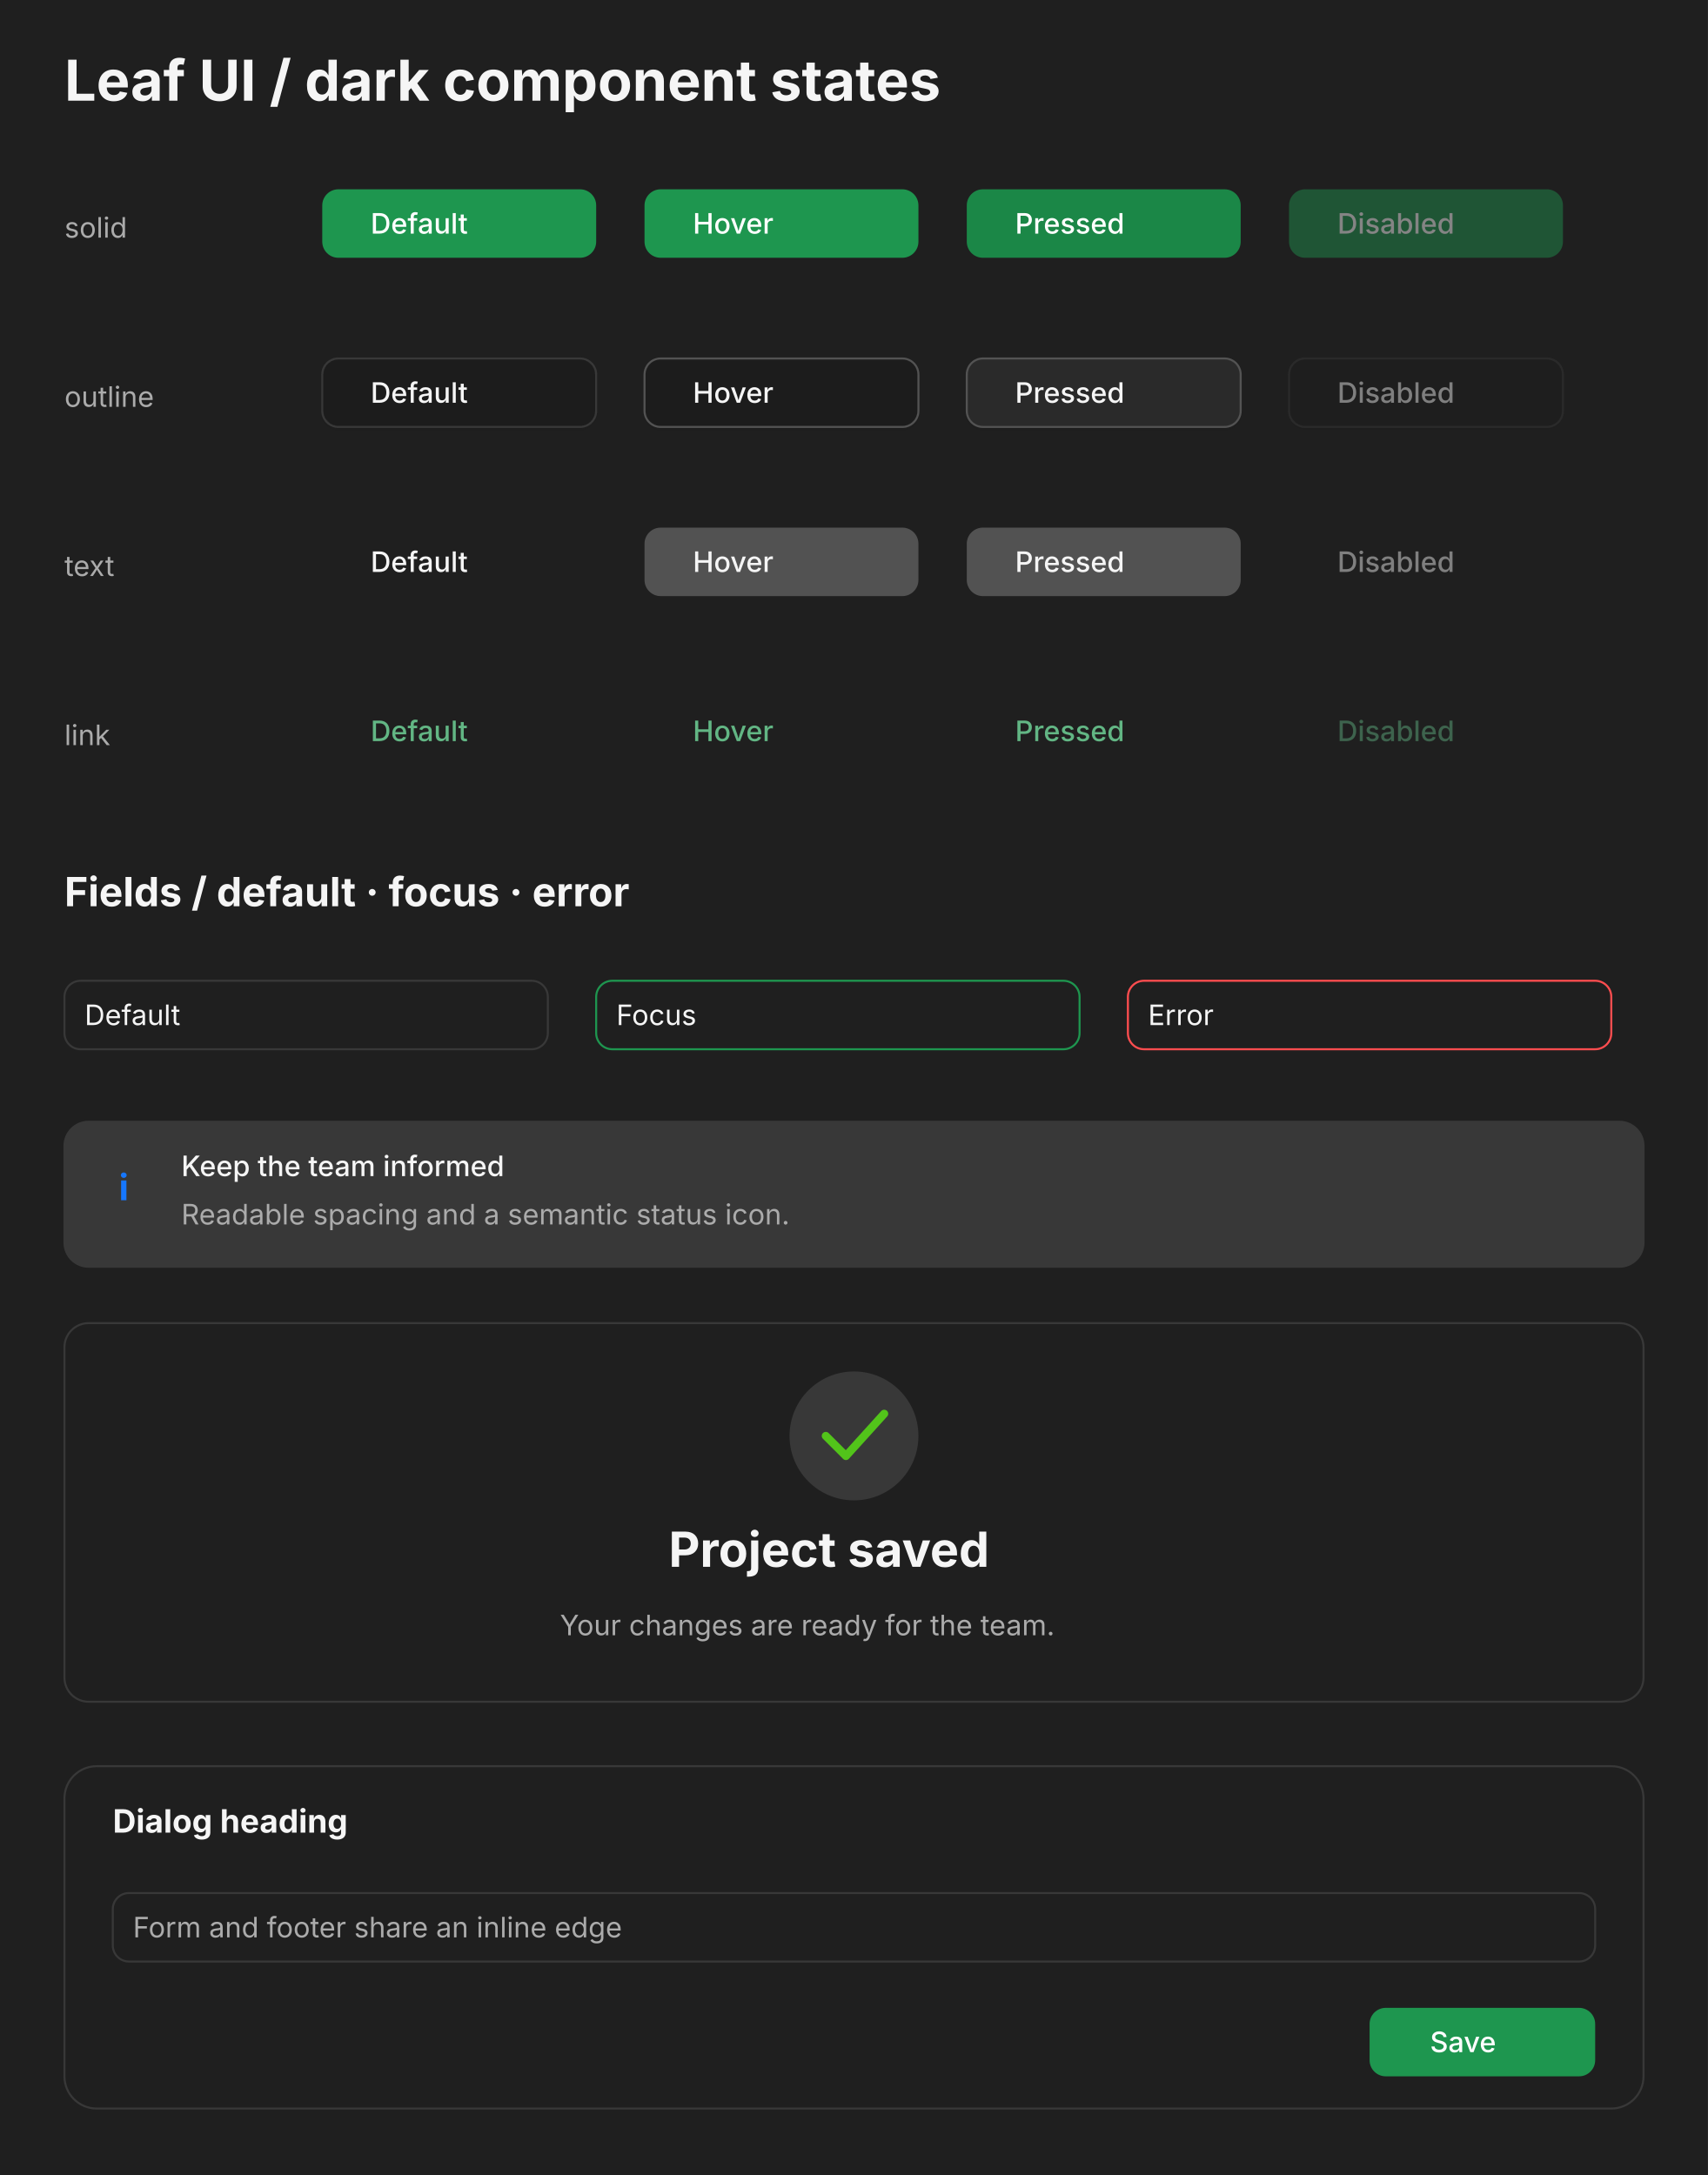
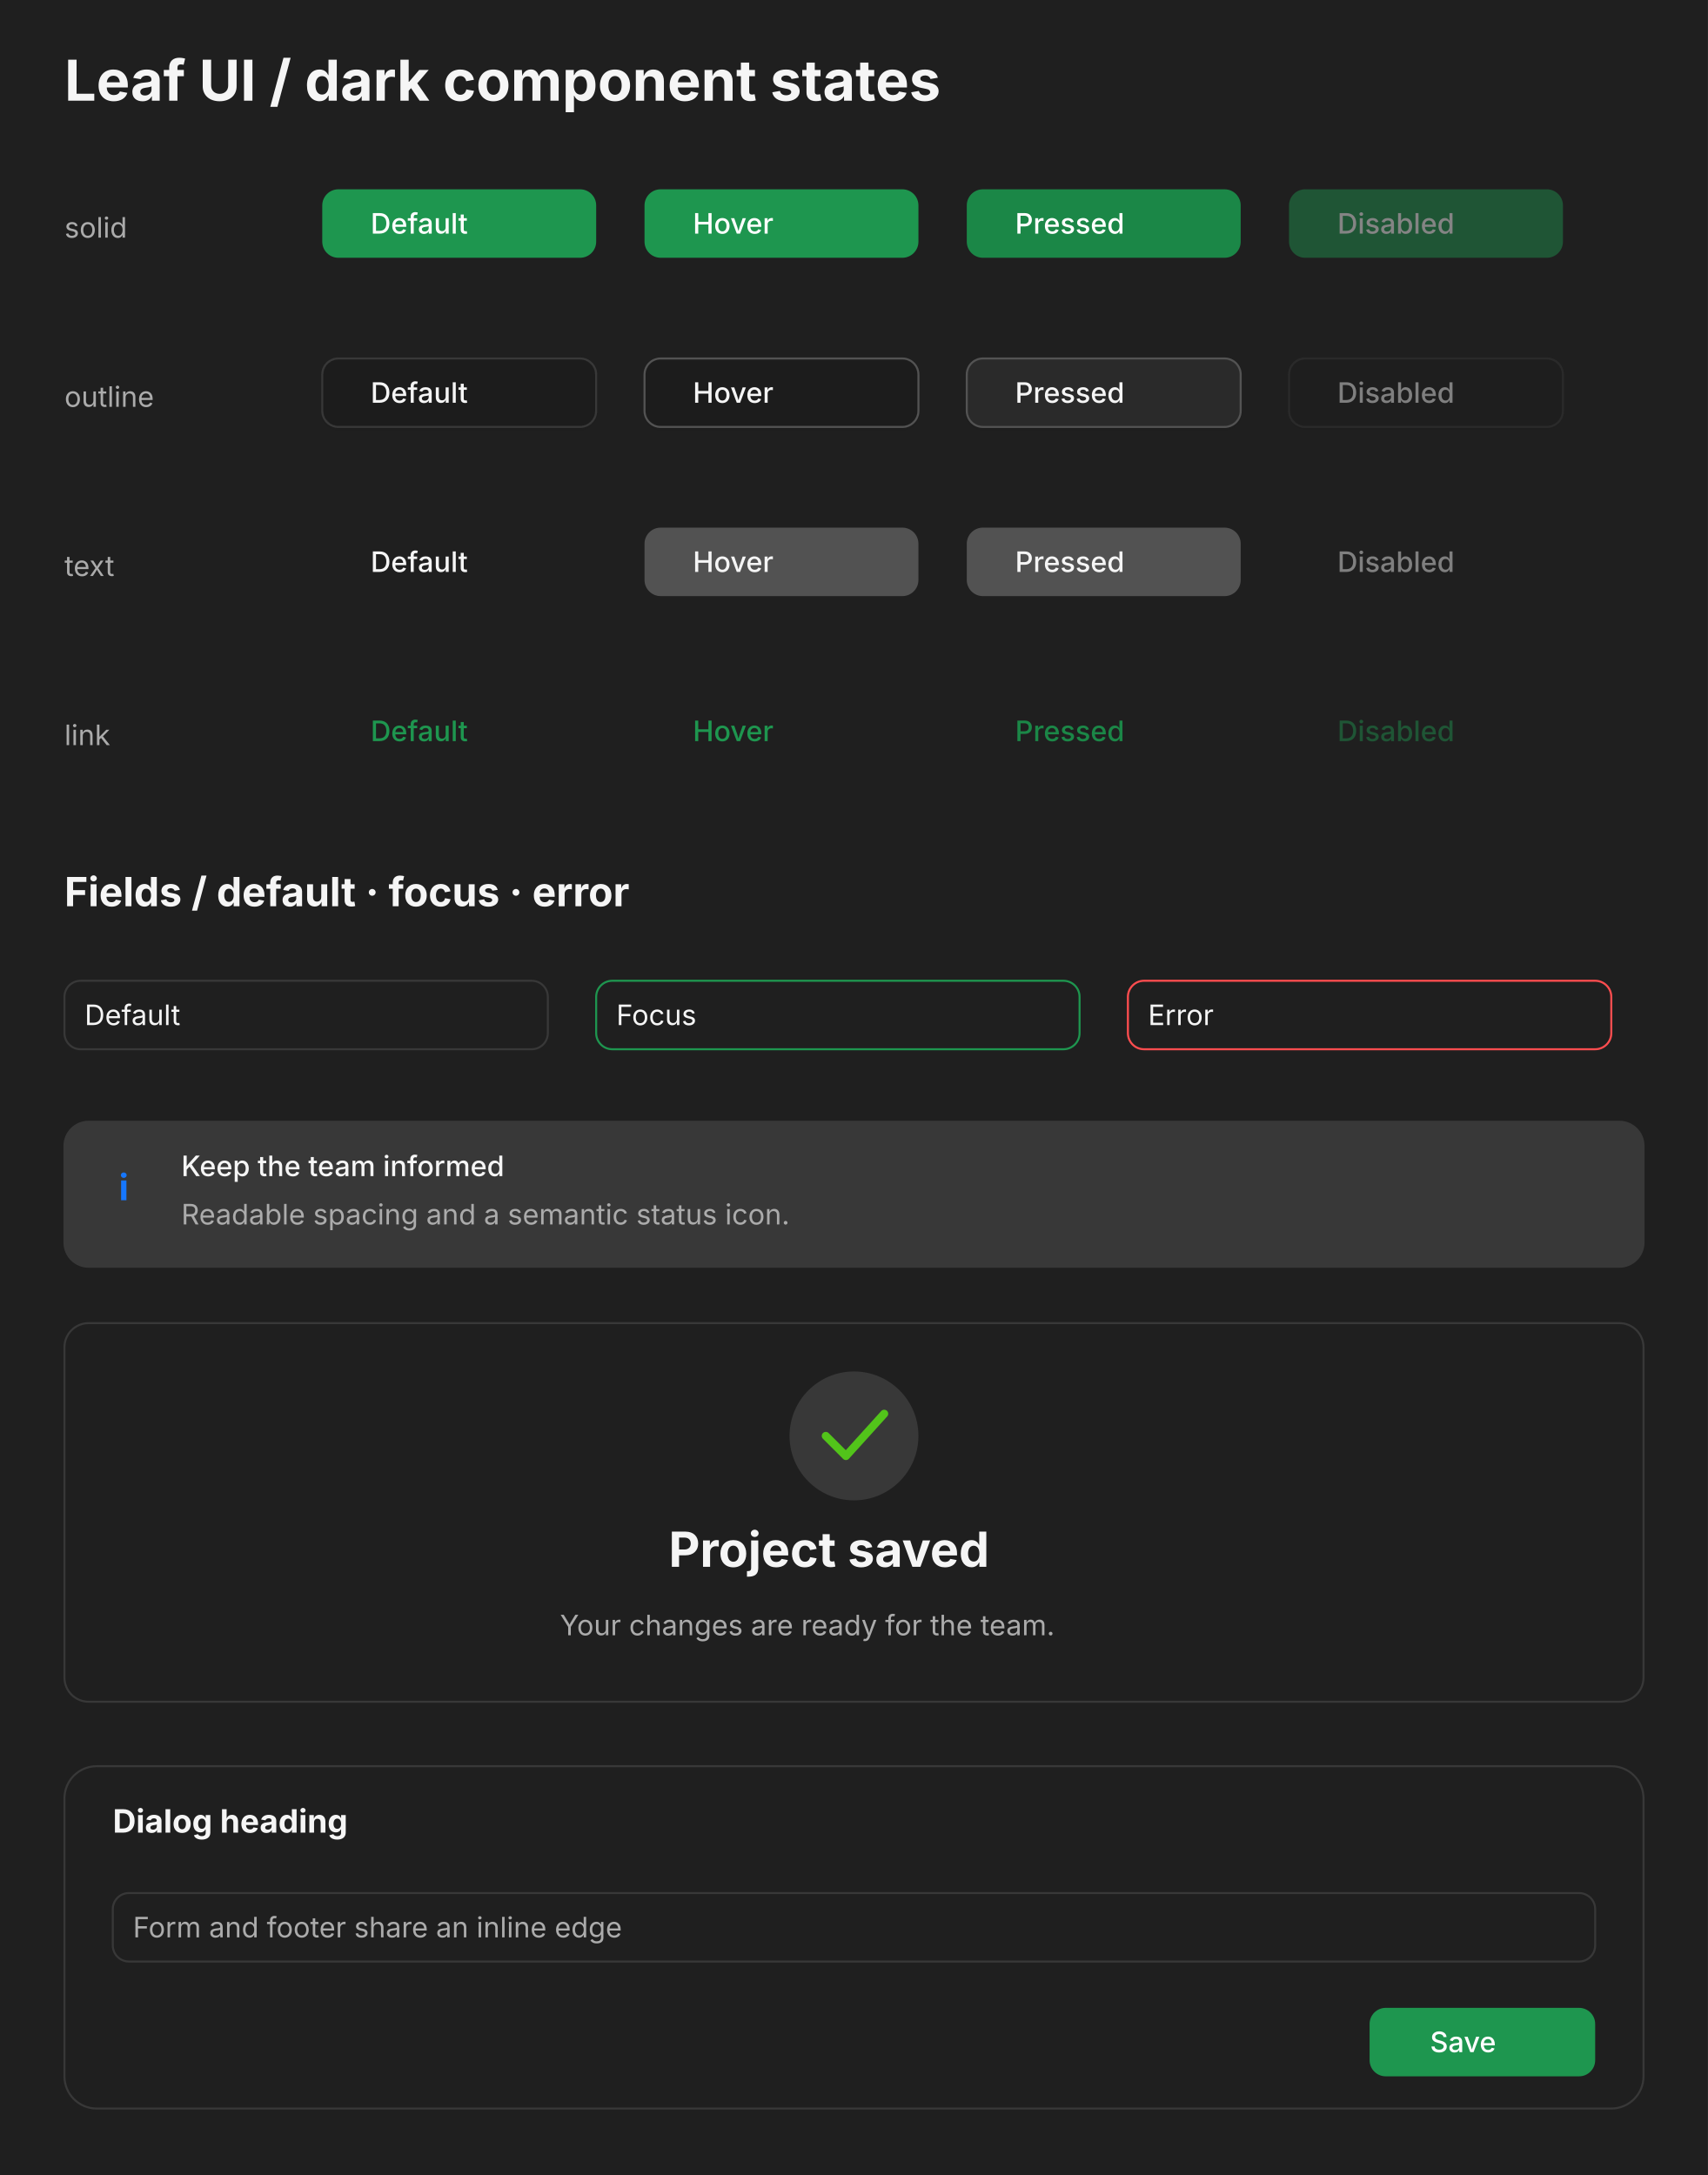
<svg xmlns="http://www.w3.org/2000/svg" width="848" height="1080" viewBox="0 0 848 1080" font-family="Inter, Arial, sans-serif">
  <rect x="0" y="0" width="848" height="1080" rx="0" fill="#1f1f1f" stroke="none" />
  <defs>
    <filter id="button-outline-shadow" x="-20%" y="-20%" width="140%" height="160%">
      <feDropShadow dx="0" dy="1" stdDeviation="0.8" flood-color="#000000" flood-opacity="0.06" />
    </filter>
  </defs>
  <text x="32" y="50" fill="#f5f5f5" font-size="28" font-weight="700">Leaf UI / dark component states</text>
  <text x="32" y="118" fill="#ababab" font-size="14" font-weight="400">solid</text>
  <g id="button-solid-default" opacity="1">
    <rect x="160" y="94" width="136" height="34" rx="8" fill="#1e964f" stroke="none" />
    <text x="184" y="116" fill="#ffffff" font-size="14" font-weight="500">Default</text>
  </g>
  <g id="button-solid-hover" opacity="1">
    <rect x="320" y="94" width="136" height="34" rx="8" fill="#1e964f" stroke="none" />
    <text x="344" y="116" fill="#ffffff" font-size="14" font-weight="500">Hover</text>
  </g>
  <g id="button-solid-pressed" opacity="1">
    <rect x="480" y="94" width="136" height="34" rx="8" fill="rgba(27, 135, 71, 1)" stroke="none" />
    <text x="504" y="116" fill="#ffffff" font-size="14" font-weight="500">Pressed</text>
  </g>
  <g id="button-solid-disabled" opacity="0.45">
    <rect x="640" y="94" width="136" height="34" rx="8" fill="#1e964f" stroke="none" />
    <text x="664" y="116" fill="#ffffff" font-size="14" font-weight="500">Disabled</text>
  </g>
  <text x="32" y="202" fill="#ababab" font-size="14" font-weight="400">outline</text>
  <g id="button-outline-default" opacity="1">
    <rect x="160" y="178" width="136" height="34" rx="8" fill="#1f1f1f" stroke="#383838" filter="url(#button-outline-shadow)" />
    <text x="184" y="200" fill="#f5f5f5" font-size="14" font-weight="500">Default</text>
  </g>
  <g id="button-outline-hover" opacity="1">
    <rect x="320" y="178" width="136" height="34" rx="8" fill="#1f1f1f" stroke="#525252" filter="url(#button-outline-shadow)" />
    <text x="344" y="200" fill="#f5f5f5" font-size="14" font-weight="500">Hover</text>
  </g>
  <g id="button-outline-pressed" opacity="1">
    <rect x="480" y="178" width="136" height="34" rx="8" fill="rgb(44, 44, 44)" stroke="#525252" filter="url(#button-outline-shadow)" />
    <text x="504" y="200" fill="#f5f5f5" font-size="14" font-weight="500">Pressed</text>
  </g>
  <g id="button-outline-disabled" opacity="0.45">
    <rect x="640" y="178" width="136" height="34" rx="8" fill="#1f1f1f" stroke="#383838" filter="url(#button-outline-shadow)" />
    <text x="664" y="200" fill="#f5f5f5" font-size="14" font-weight="500">Disabled</text>
  </g>
  <text x="32" y="286" fill="#ababab" font-size="14" font-weight="400">text</text>
  <g id="button-text-default" opacity="1">
    <rect x="160" y="262" width="136" height="34" rx="8" fill="none" stroke="none" />
    <text x="184" y="284" fill="#f5f5f5" font-size="14" font-weight="500">Default</text>
  </g>
  <g id="button-text-hover" opacity="1">
    <rect x="320" y="262" width="136" height="34" rx="8" fill="#525252" stroke="none" />
    <text x="344" y="284" fill="#f5f5f5" font-size="14" font-weight="500">Hover</text>
  </g>
  <g id="button-text-pressed" opacity="1">
    <rect x="480" y="262" width="136" height="34" rx="8" fill="#525252" stroke="none" />
    <text x="504" y="284" fill="#f5f5f5" font-size="14" font-weight="500">Pressed</text>
  </g>
  <g id="button-text-disabled" opacity="0.45">
    <rect x="640" y="262" width="136" height="34" rx="8" fill="none" stroke="none" />
    <text x="664" y="284" fill="#f5f5f5" font-size="14" font-weight="500">Disabled</text>
  </g>
  <text x="32" y="370" fill="#ababab" font-size="14" font-weight="400">link</text>
  <g id="button-link-default" opacity="1">
    <rect x="160" y="346" width="136" height="34" rx="8" fill="none" stroke="none" />
-     <text x="184" y="368" fill="rgba(98, 182, 132, 1)" font-size="14" font-weight="500">Default</text>
+     <text x="184" y="368" fill="#1e964f" font-size="14" font-weight="500">Default</text>
  </g>
  <g id="button-link-hover" opacity="1">
    <rect x="320" y="346" width="136" height="34" rx="8" fill="none" stroke="none" />
-     <text x="344" y="368" fill="rgba(98, 182, 132, 1)" font-size="14" font-weight="500">Hover</text>
+     <text x="344" y="368" fill="#1e964f" font-size="14" font-weight="500">Hover</text>
  </g>
  <g id="button-link-pressed" opacity="1">
    <rect x="480" y="346" width="136" height="34" rx="8" fill="none" stroke="none" />
-     <text x="504" y="368" fill="rgba(98, 182, 132, 1)" font-size="14" font-weight="500">Pressed</text>
+     <text x="504" y="368" fill="rgba(27, 135, 71, 1)" font-size="14" font-weight="500">Pressed</text>
  </g>
  <g id="button-link-disabled" opacity="0.45">
    <rect x="640" y="346" width="136" height="34" rx="8" fill="none" stroke="none" />
-     <text x="664" y="368" fill="rgba(98, 182, 132, 1)" font-size="14" font-weight="500">Disabled</text>
+     <text x="664" y="368" fill="#1e964f" font-size="14" font-weight="500">Disabled</text>
  </g>
  <text x="32" y="450" fill="#f5f5f5" font-size="20" font-weight="700">Fields / default · focus · error</text>
  <g id="input-default">
    <rect x="32" y="487" width="240" height="34" rx="8" fill="#1f1f1f" stroke="#383838" />
    <text x="42" y="509" fill="#f5f5f5" font-size="14" font-weight="400">Default</text>
  </g>
  <g id="input-focus">
    <rect x="296" y="487" width="240" height="34" rx="8" fill="#1f1f1f" stroke="#1e964f" />
    <text x="306" y="509" fill="#f5f5f5" font-size="14" font-weight="400">Focus</text>
  </g>
  <g id="input-error">
    <rect x="560" y="487" width="240" height="34" rx="8" fill="#1f1f1f" stroke="#ff4d4f" />
    <text x="570" y="509" fill="#f5f5f5" font-size="14" font-weight="400">Error</text>
  </g>
  <g id="alert-info">
    <rect x="32" y="557" width="784" height="72" rx="12" fill="#383838" stroke="#383838" />
    <text x="59" y="596" fill="#1677ff" font-size="18" font-weight="700">i</text>
    <text x="90" y="584" fill="#f5f5f5" font-size="14" font-weight="500">Keep the team informed</text>
    <text x="90" y="608" fill="#ababab" font-size="14" font-weight="400">Readable spacing and a semantic status icon.</text>
  </g>
  <g id="result-success">
    <rect x="32" y="657" width="784" height="188" rx="12" fill="#1f1f1f" stroke="#383838" />
    <rect x="392" y="681" width="64" height="64" rx="32" fill="#383838" stroke="none" />
    <path d="M410 713 L420 723 L439 702" fill="none" stroke="#52c41a" stroke-width="4" stroke-linecap="round" stroke-linejoin="round" />
    <text x="332" y="778" fill="#f5f5f5" font-size="24" font-weight="700">Project saved</text>
    <text x="278" y="812" fill="#ababab" font-size="14" font-weight="400">Your changes are ready for the team.</text>
  </g>
  <g id="dialog-anatomy">
    <rect x="32" y="877" width="784" height="170" rx="16" fill="#1f1f1f" stroke="#383838" />
    <text x="56" y="910" fill="#f5f5f5" font-size="16" font-weight="700">Dialog heading</text>
    <rect x="56" y="940" width="736" height="34" rx="8" fill="#1f1f1f" stroke="#383838" />
    <text x="66" y="962" fill="#ababab" font-size="14" font-weight="400">Form and footer share an inline edge</text>
    <rect x="680" y="997" width="112" height="34" rx="8" fill="#1e964f" stroke="none" />
    <text x="710" y="1019" fill="#ffffff" font-size="14" font-weight="500">Save</text>
  </g>
</svg>
